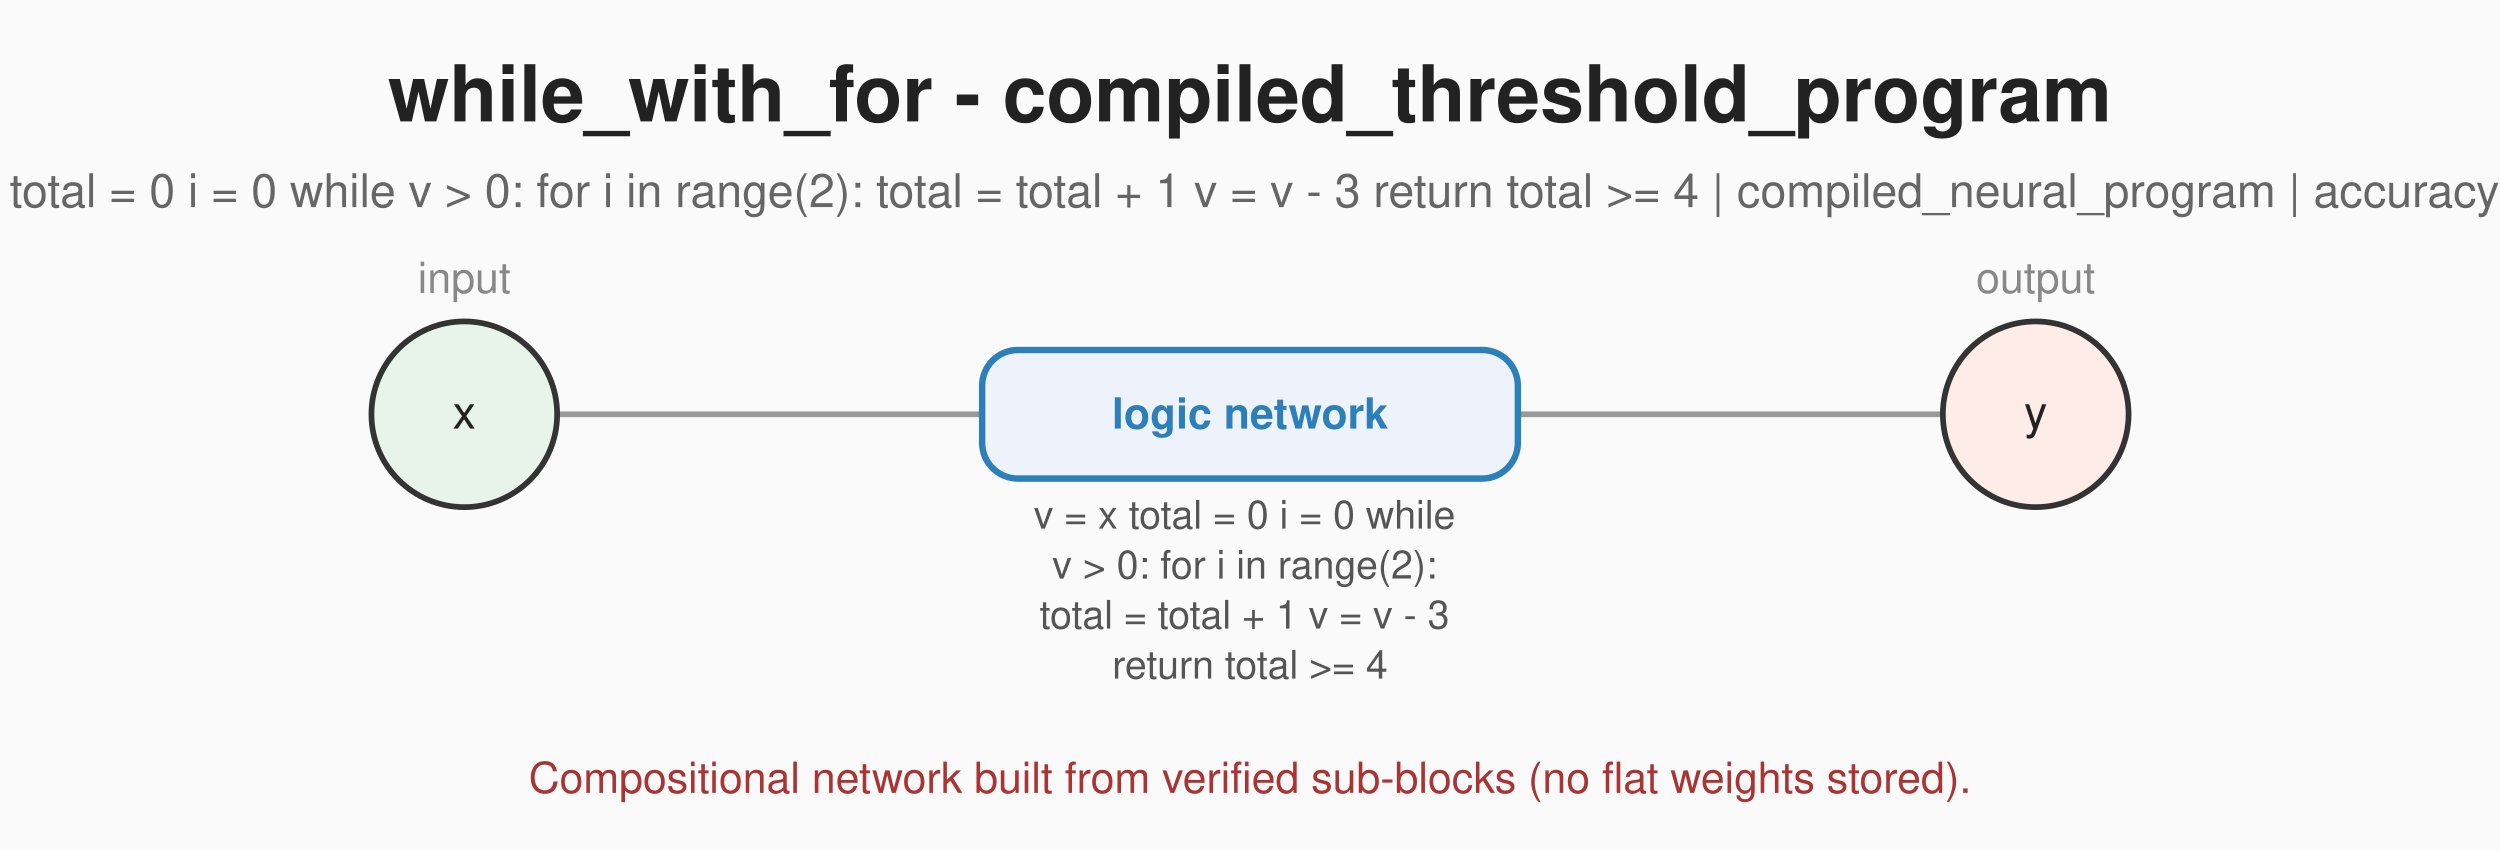
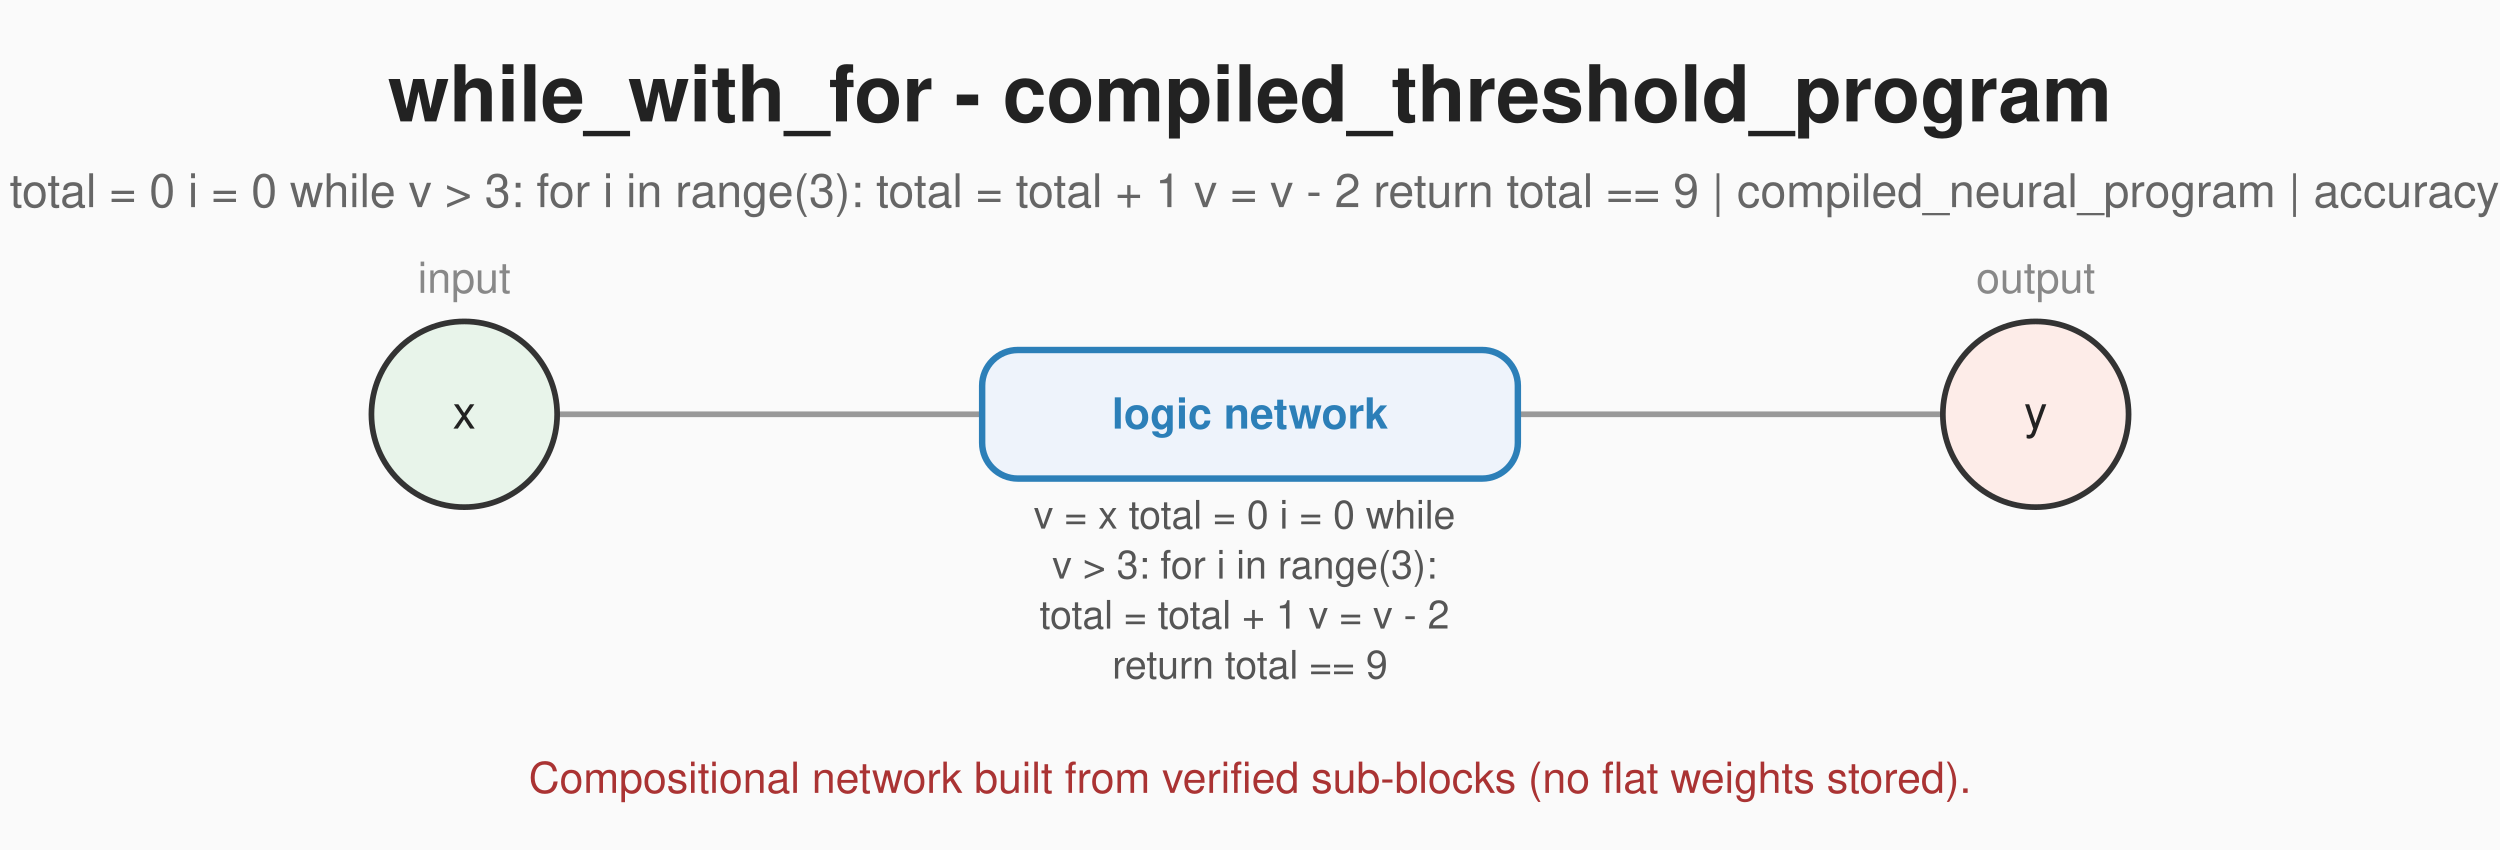
<svg xmlns="http://www.w3.org/2000/svg" width="700" height="238.0" viewBox="0 0 700 238.0" font-family="Helvetica, Arial, sans-serif">
  <style type="text/css">
  .edge { cursor: pointer; }
  .edge-line { transition: stroke-width .15s, stroke-opacity .15s; }
  .edge:hover .edge-line { stroke-opacity: 1; stroke-width: 5; }
  .edge .wlabel { transition: opacity .15s; }
  .edge:hover .wlabel rect { stroke-width: 2; }
  .neuron { cursor: pointer; transition: stroke-width .15s; }
  .neuron:hover { stroke-width: 3; }
  .neuron.dim { opacity: .35; }
  .edge.dim .edge-line { opacity: .2; }
  .edge.dim .wlabel { opacity: .25; }
  svg.hide-weights .wlabel { display: none; }
  svg.hide-biases .bias-label { display: none; }
</style>
  <rect width="700" height="238.0" fill="#fafafa" />
  <text x="350.0" y="34" text-anchor="middle" font-size="22" font-weight="bold" fill="#222">while_with_for - compiled_threshold_program</text>
  <text x="350.0" y="58" text-anchor="middle" font-size="13" fill="#666">
        v = x
        total = 0
        i = 0
-         while v &gt; 0:
-             for i in range(2):
+         while v &gt; 3:
+             for i in range(3):
                total = total + 1
-             v = v - 3
-         return total &gt;= 4
+             v = v - 2
+         return total == 9
          |  compiled_neural_program  |  accuracy 1.00</text>
  <g id="diagram">
    <line x1="130.0" y1="116.0" x2="275.0" y2="116.0" stroke="#999" stroke-width="1.6" />
    <line x1="425.0" y1="116.0" x2="570.0" y2="116.0" stroke="#999" stroke-width="1.6" />
    <rect x="275.0" y="98.0" width="150" height="36" rx="10" fill="#eef3fb" stroke="#2c7fb8" stroke-width="1.8" />
    <text x="350.0" y="120.0" text-anchor="middle" font-size="12" fill="#2c7fb8" font-weight="bold">logic network</text>
    <text x="350.0" y="148.0" text-anchor="middle" font-size="11" fill="#555">
      <tspan x="350.0" dy="0">v = x total = 0 i = 0 while</tspan>
-       <tspan x="350.0" dy="14">v &gt; 0: for i in range(2):</tspan>
-       <tspan x="350.0" dy="14">total = total + 1 v = v - 3</tspan>
-       <tspan x="350.0" dy="14">return total &gt;= 4</tspan>
+       <tspan x="350.0" dy="14">v &gt; 3: for i in range(3):</tspan>
+       <tspan x="350.0" dy="14">total = total + 1 v = v - 2</tspan>
+       <tspan x="350.0" dy="14">return total == 9</tspan>
    </text>
    <circle cx="130.0" cy="116.0" r="26" fill="#e8f4ea" stroke="#333333" stroke-width="1.6" />
    <text x="130.0" y="120.0" text-anchor="middle" font-size="13" fill="#222">x</text>
    <circle cx="570.0" cy="116.0" r="26" fill="#fdece8" stroke="#333333" stroke-width="1.6" />
    <text x="570.0" y="120.0" text-anchor="middle" font-size="13" fill="#222">y</text>
    <text x="130.0" y="82.0" text-anchor="middle" font-size="12" fill="#888">input</text>
    <text x="570.0" y="82.0" text-anchor="middle" font-size="12" fill="#888">output</text>
    <text x="350.0" y="222.0" text-anchor="middle" font-size="12" fill="#a33">Compositional network built from verified sub-blocks (no flat weights stored).</text>
  </g>
</svg>
